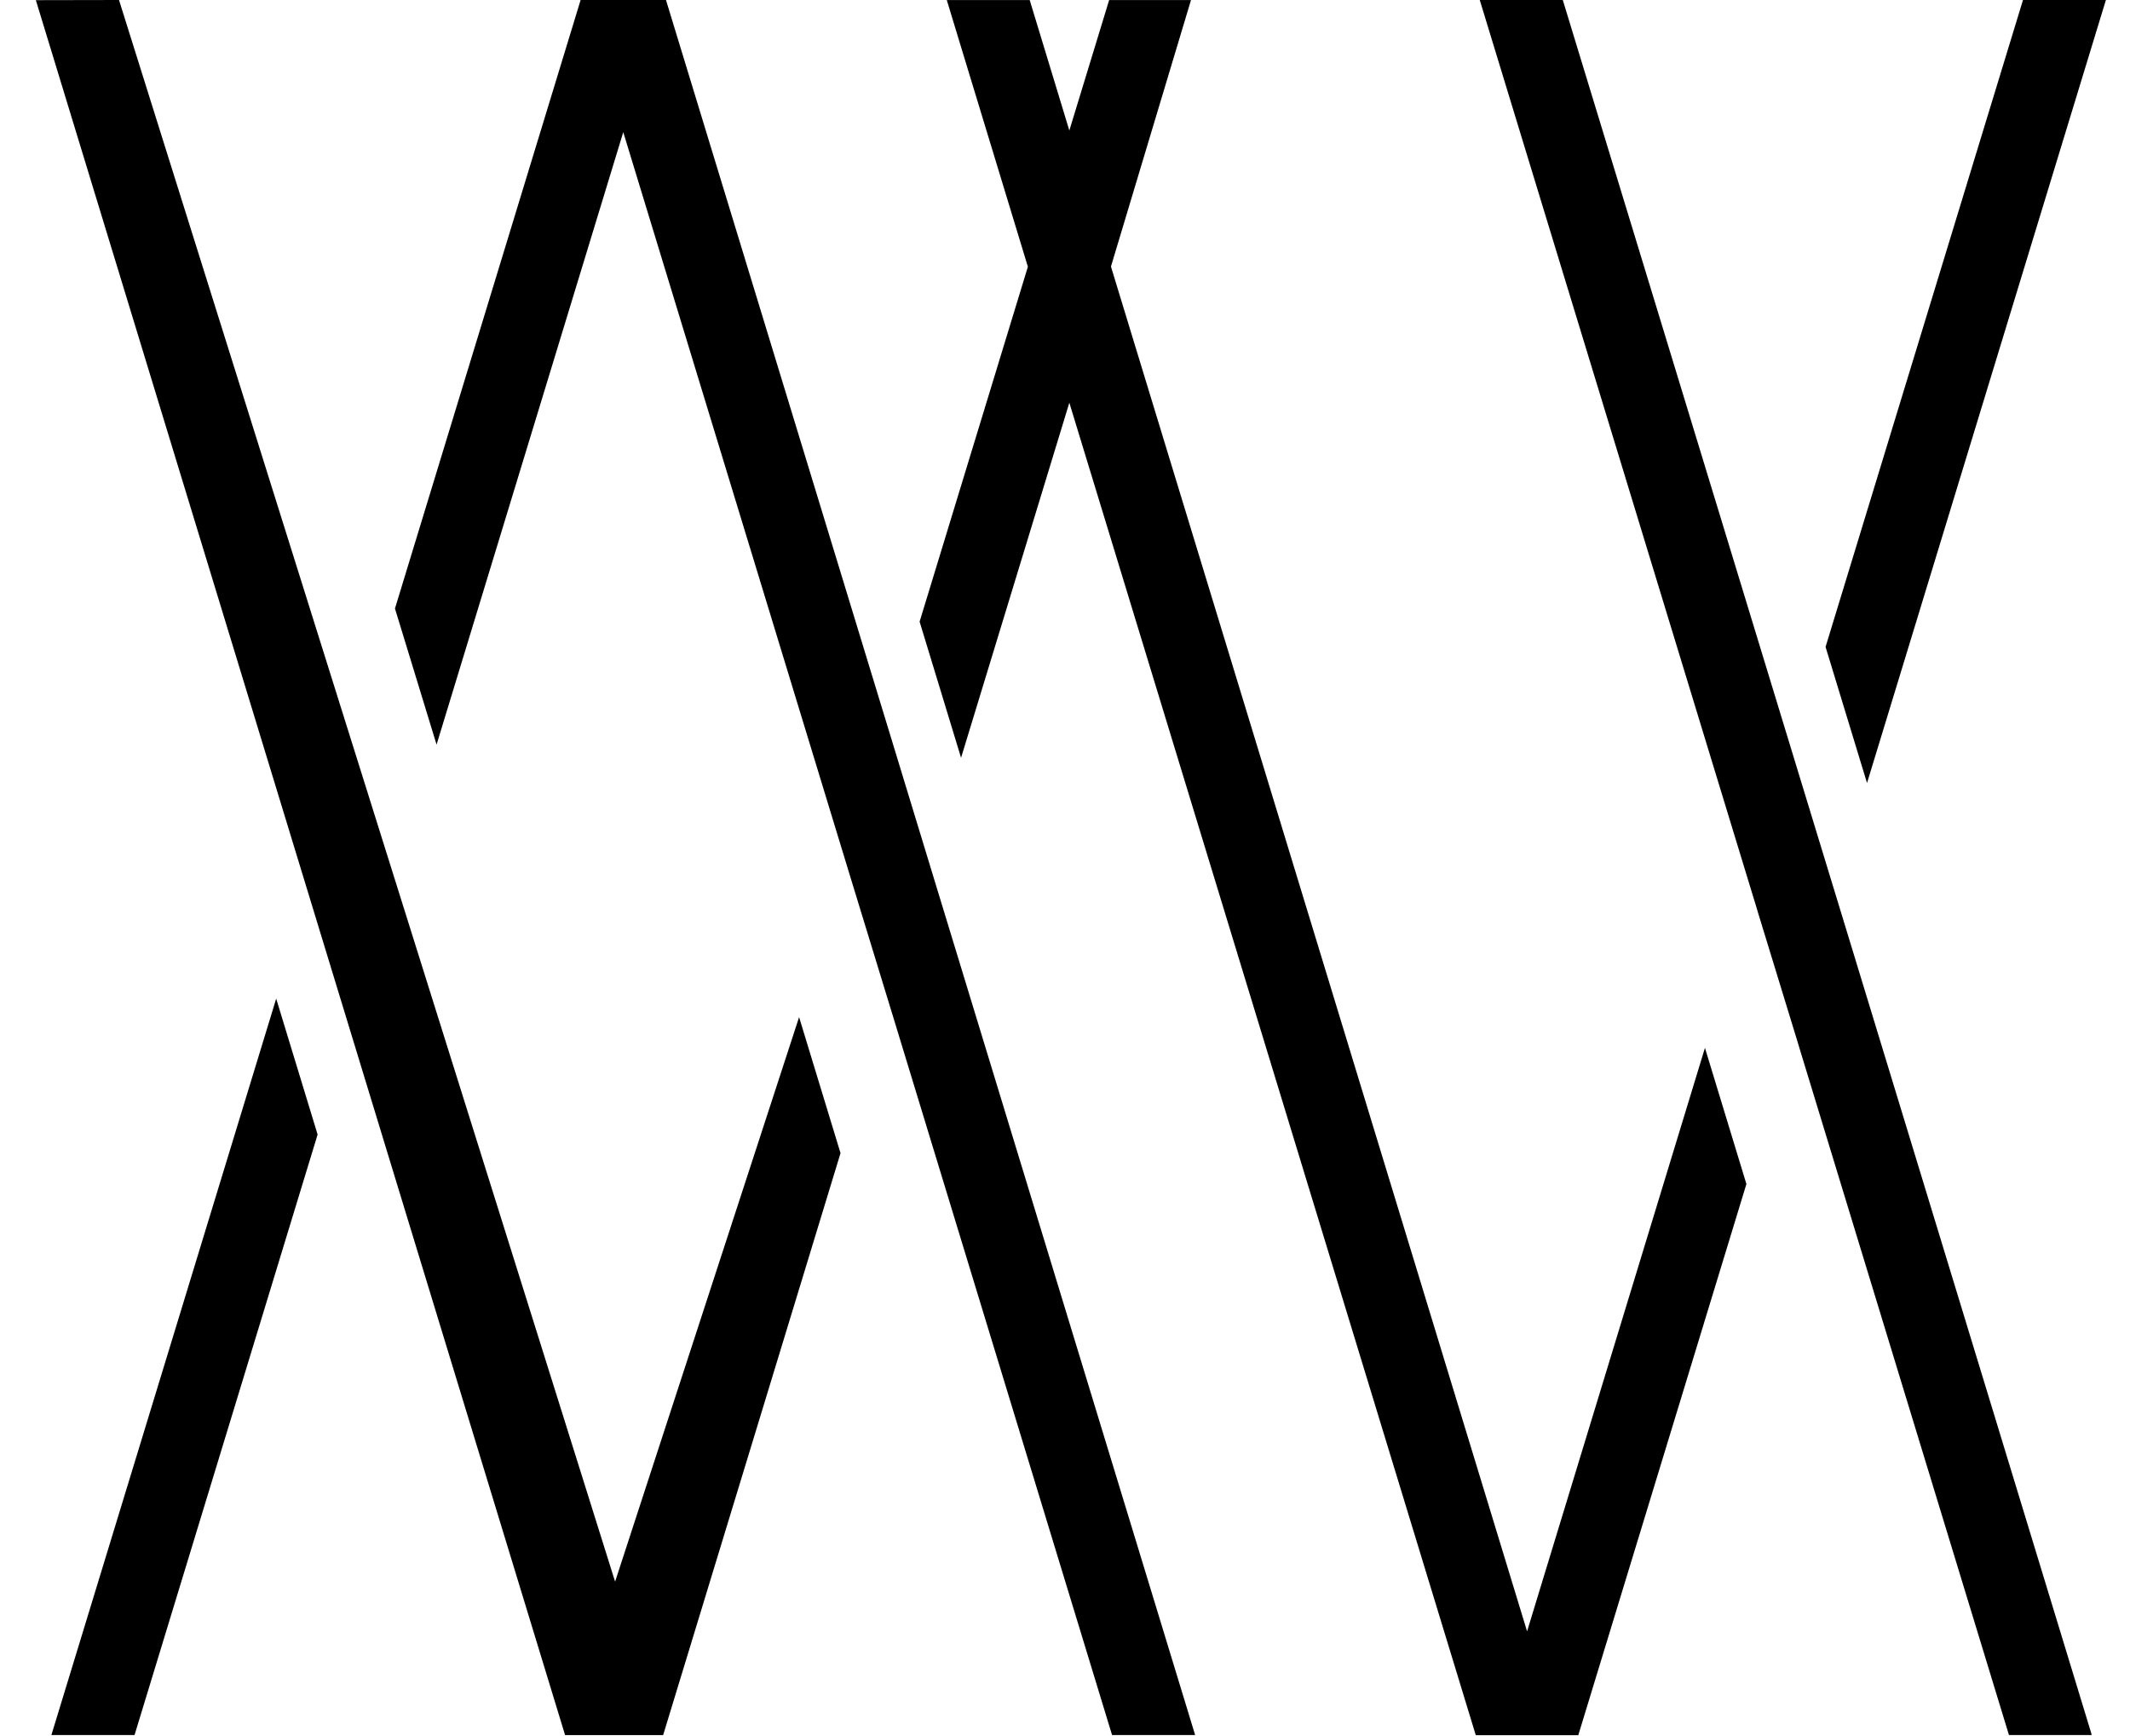
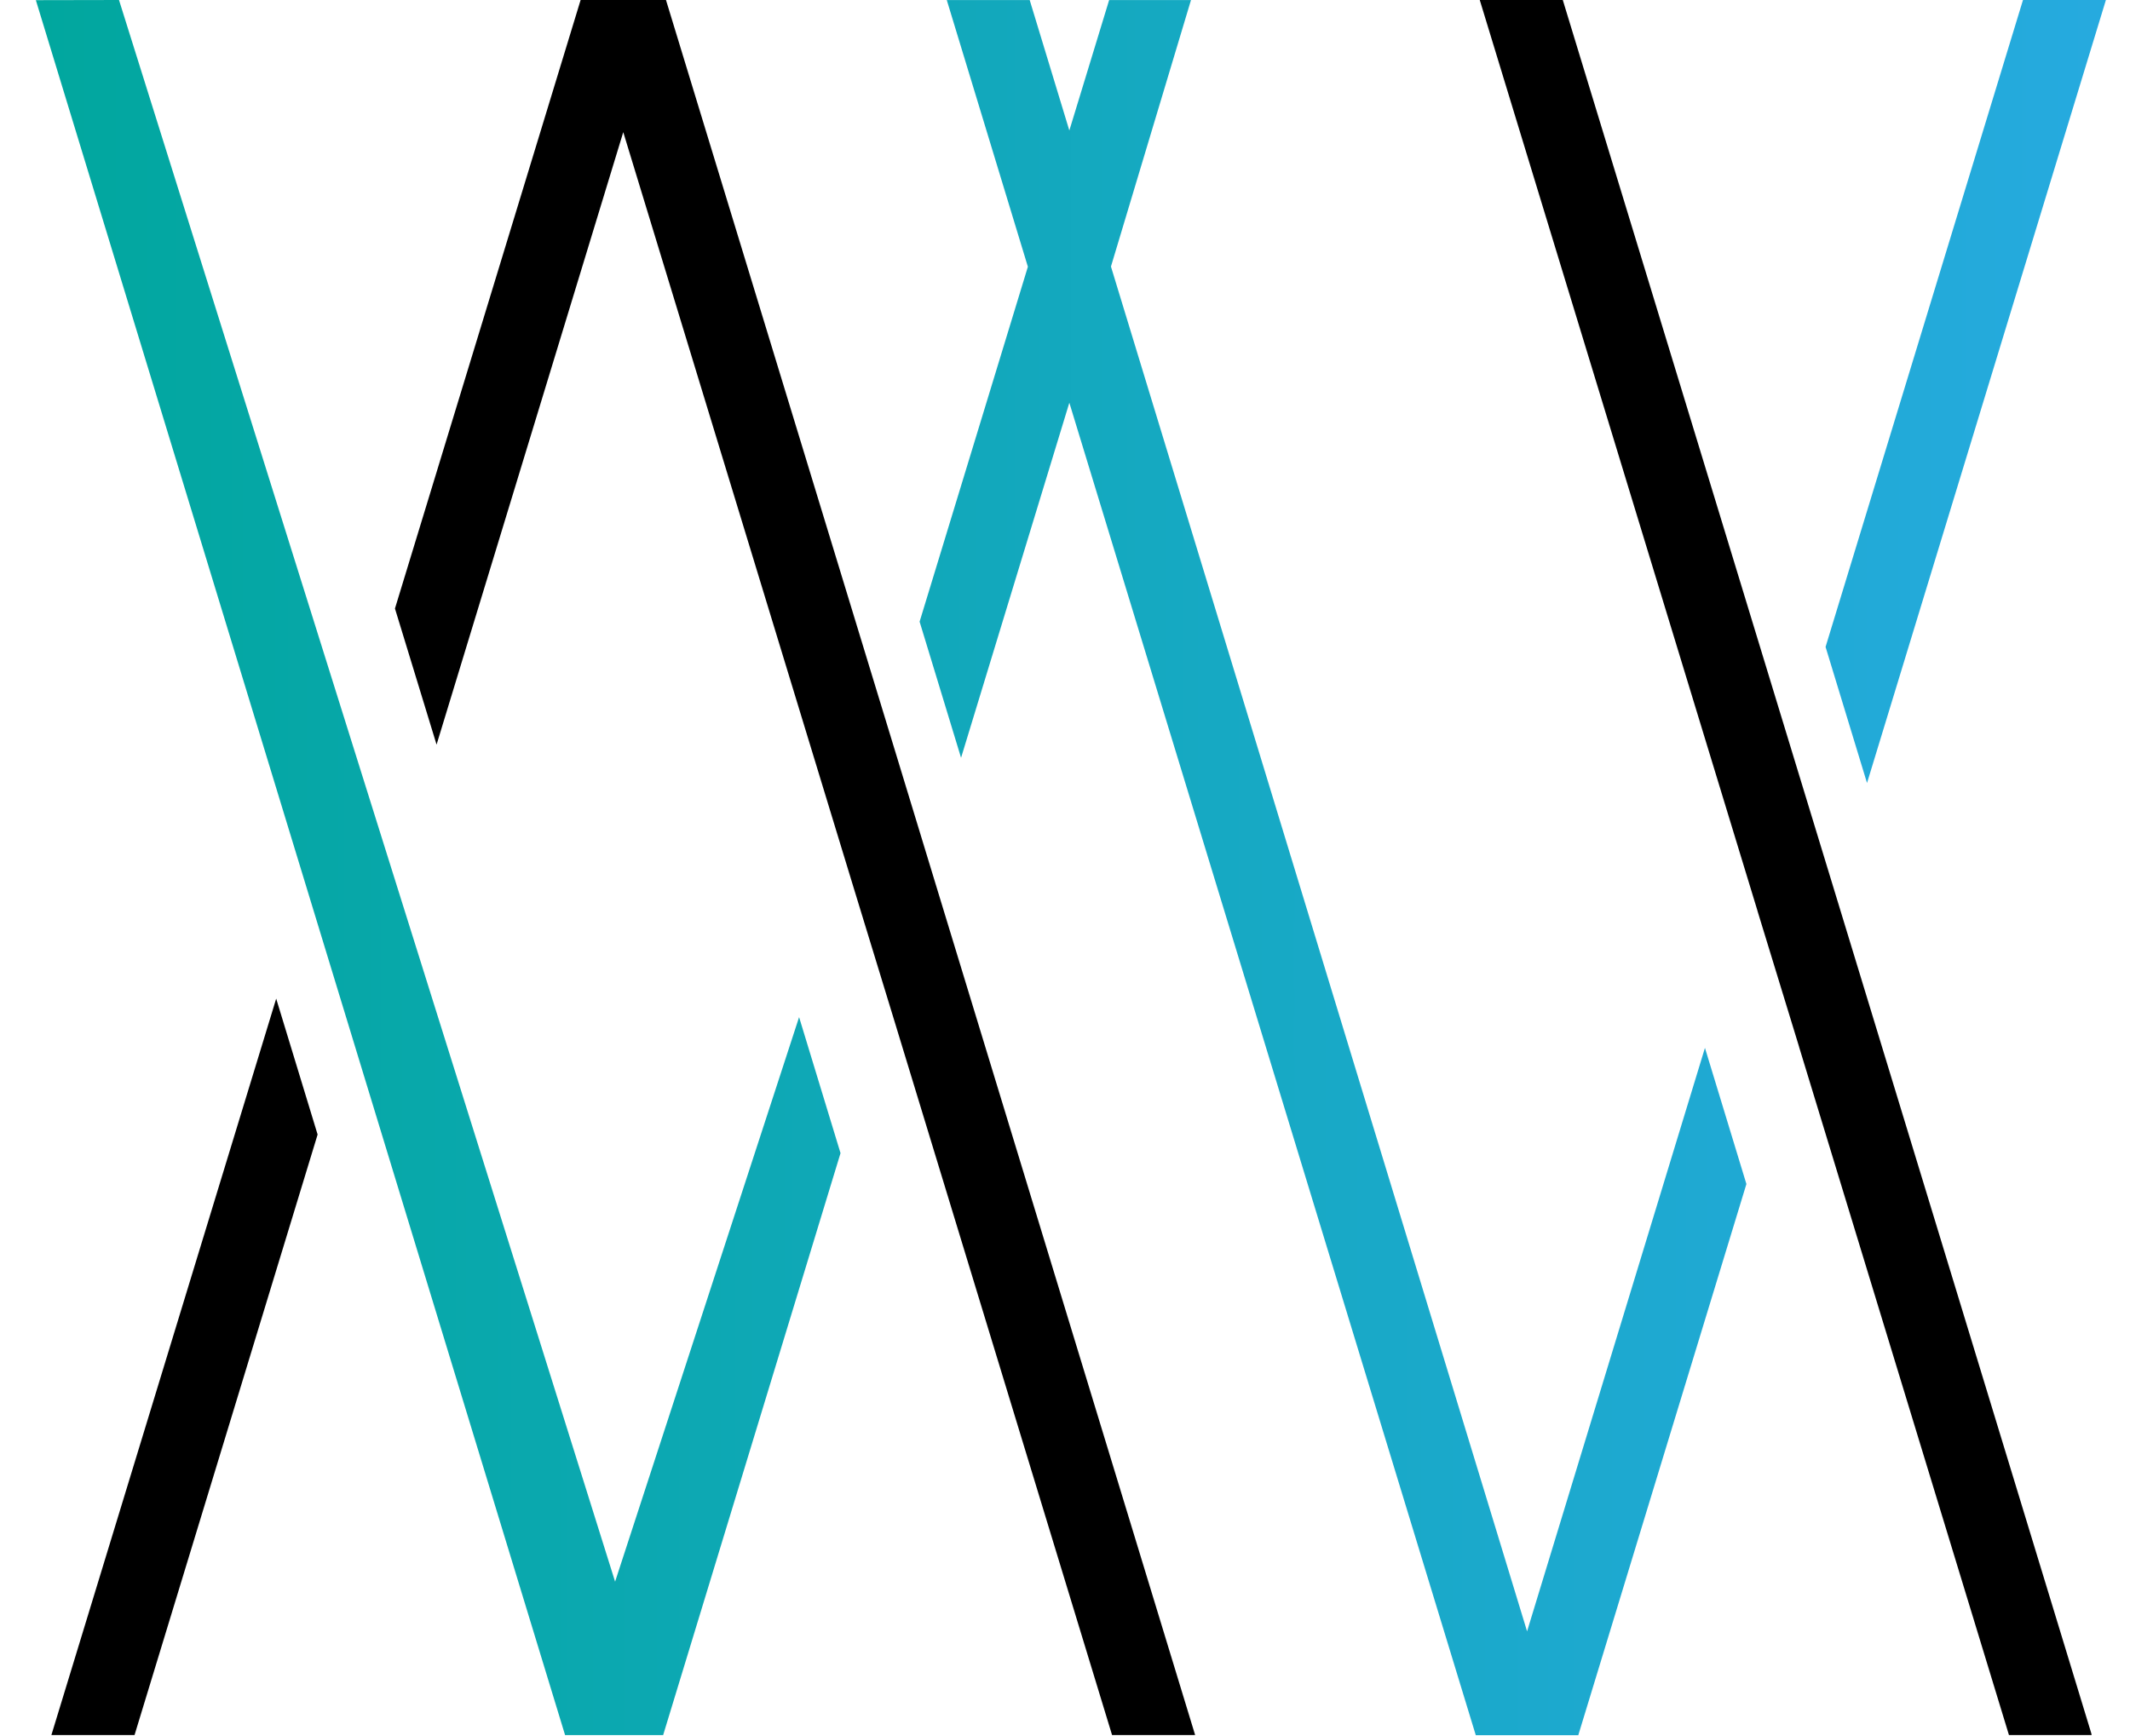
<svg xmlns="http://www.w3.org/2000/svg" width="54" height="44" viewBox="0 0 54 44" fill="none">
  <path d="M8.052 28.769L3.411 43.996H1.303L7.002 25.323L8.052 28.769Z" fill="black" />
  <path d="M23.719 22.414L22.668 18.964L16.884 0H16.793H14.809H14.72L10.013 15.431L11.068 18.882L15.801 3.351L21.612 22.414L22.668 25.866L28.193 43.996H30.299L23.719 22.414Z" fill="black" />
  <path d="M53.027 43.996H50.931L45.61 26.546V26.542L44.555 23.096V23.092L37.515 0H39.62L45.608 19.642L46.659 23.088L53.008 43.918C53.018 43.945 53.022 43.968 53.027 43.994V43.996Z" fill="black" />
  <path d="M20.258 25.79C20.608 26.94 20.959 28.09 21.309 29.241C19.811 34.161 18.31 39.078 16.812 43.998H14.326C9.853 29.333 5.381 14.669 0.909 0.004C1.612 0.004 2.314 0 3.017 0C7.209 13.369 11.401 26.738 15.594 40.107C17.149 35.334 18.704 30.561 20.26 25.788L20.258 25.79ZM38.714 41.365C35.198 29.83 31.681 18.294 28.165 6.759C28.841 4.506 29.518 2.254 30.194 0.002H28.119L27.11 3.309L26.105 0.002H24.003C24.688 2.256 25.374 4.51 26.059 6.764C25.143 9.765 24.23 12.763 23.314 15.764C23.664 16.914 24.014 18.064 24.365 19.216C25.28 16.215 26.194 13.213 27.11 10.212C30.545 21.476 33.979 32.737 37.414 44H40.013C41.433 39.341 42.853 34.682 44.275 30.024C43.925 28.874 43.575 27.724 43.224 26.572C41.72 31.505 40.216 36.436 38.714 41.369V41.365ZM51.287 0C49.619 5.468 47.952 10.936 46.282 16.404C46.632 17.553 46.983 18.703 47.333 19.855L53.389 0H51.287Z" fill="url(#paint0_linear_2_14)" />
  <defs>
    <linearGradient id="paint0_linear_2_14" x1="0.909" y1="21.997" x2="53.389" y2="21.997" gradientUnits="userSpaceOnUse">
-       <stop stopColor="#01A79E" />
-       <stop offset="1" stopColor="#26AADF" />
+       <stop stop-color="#01A79E" />
+       <stop offset="1" stop-color="#26AADF" />
    </linearGradient>
  </defs>
</svg>
